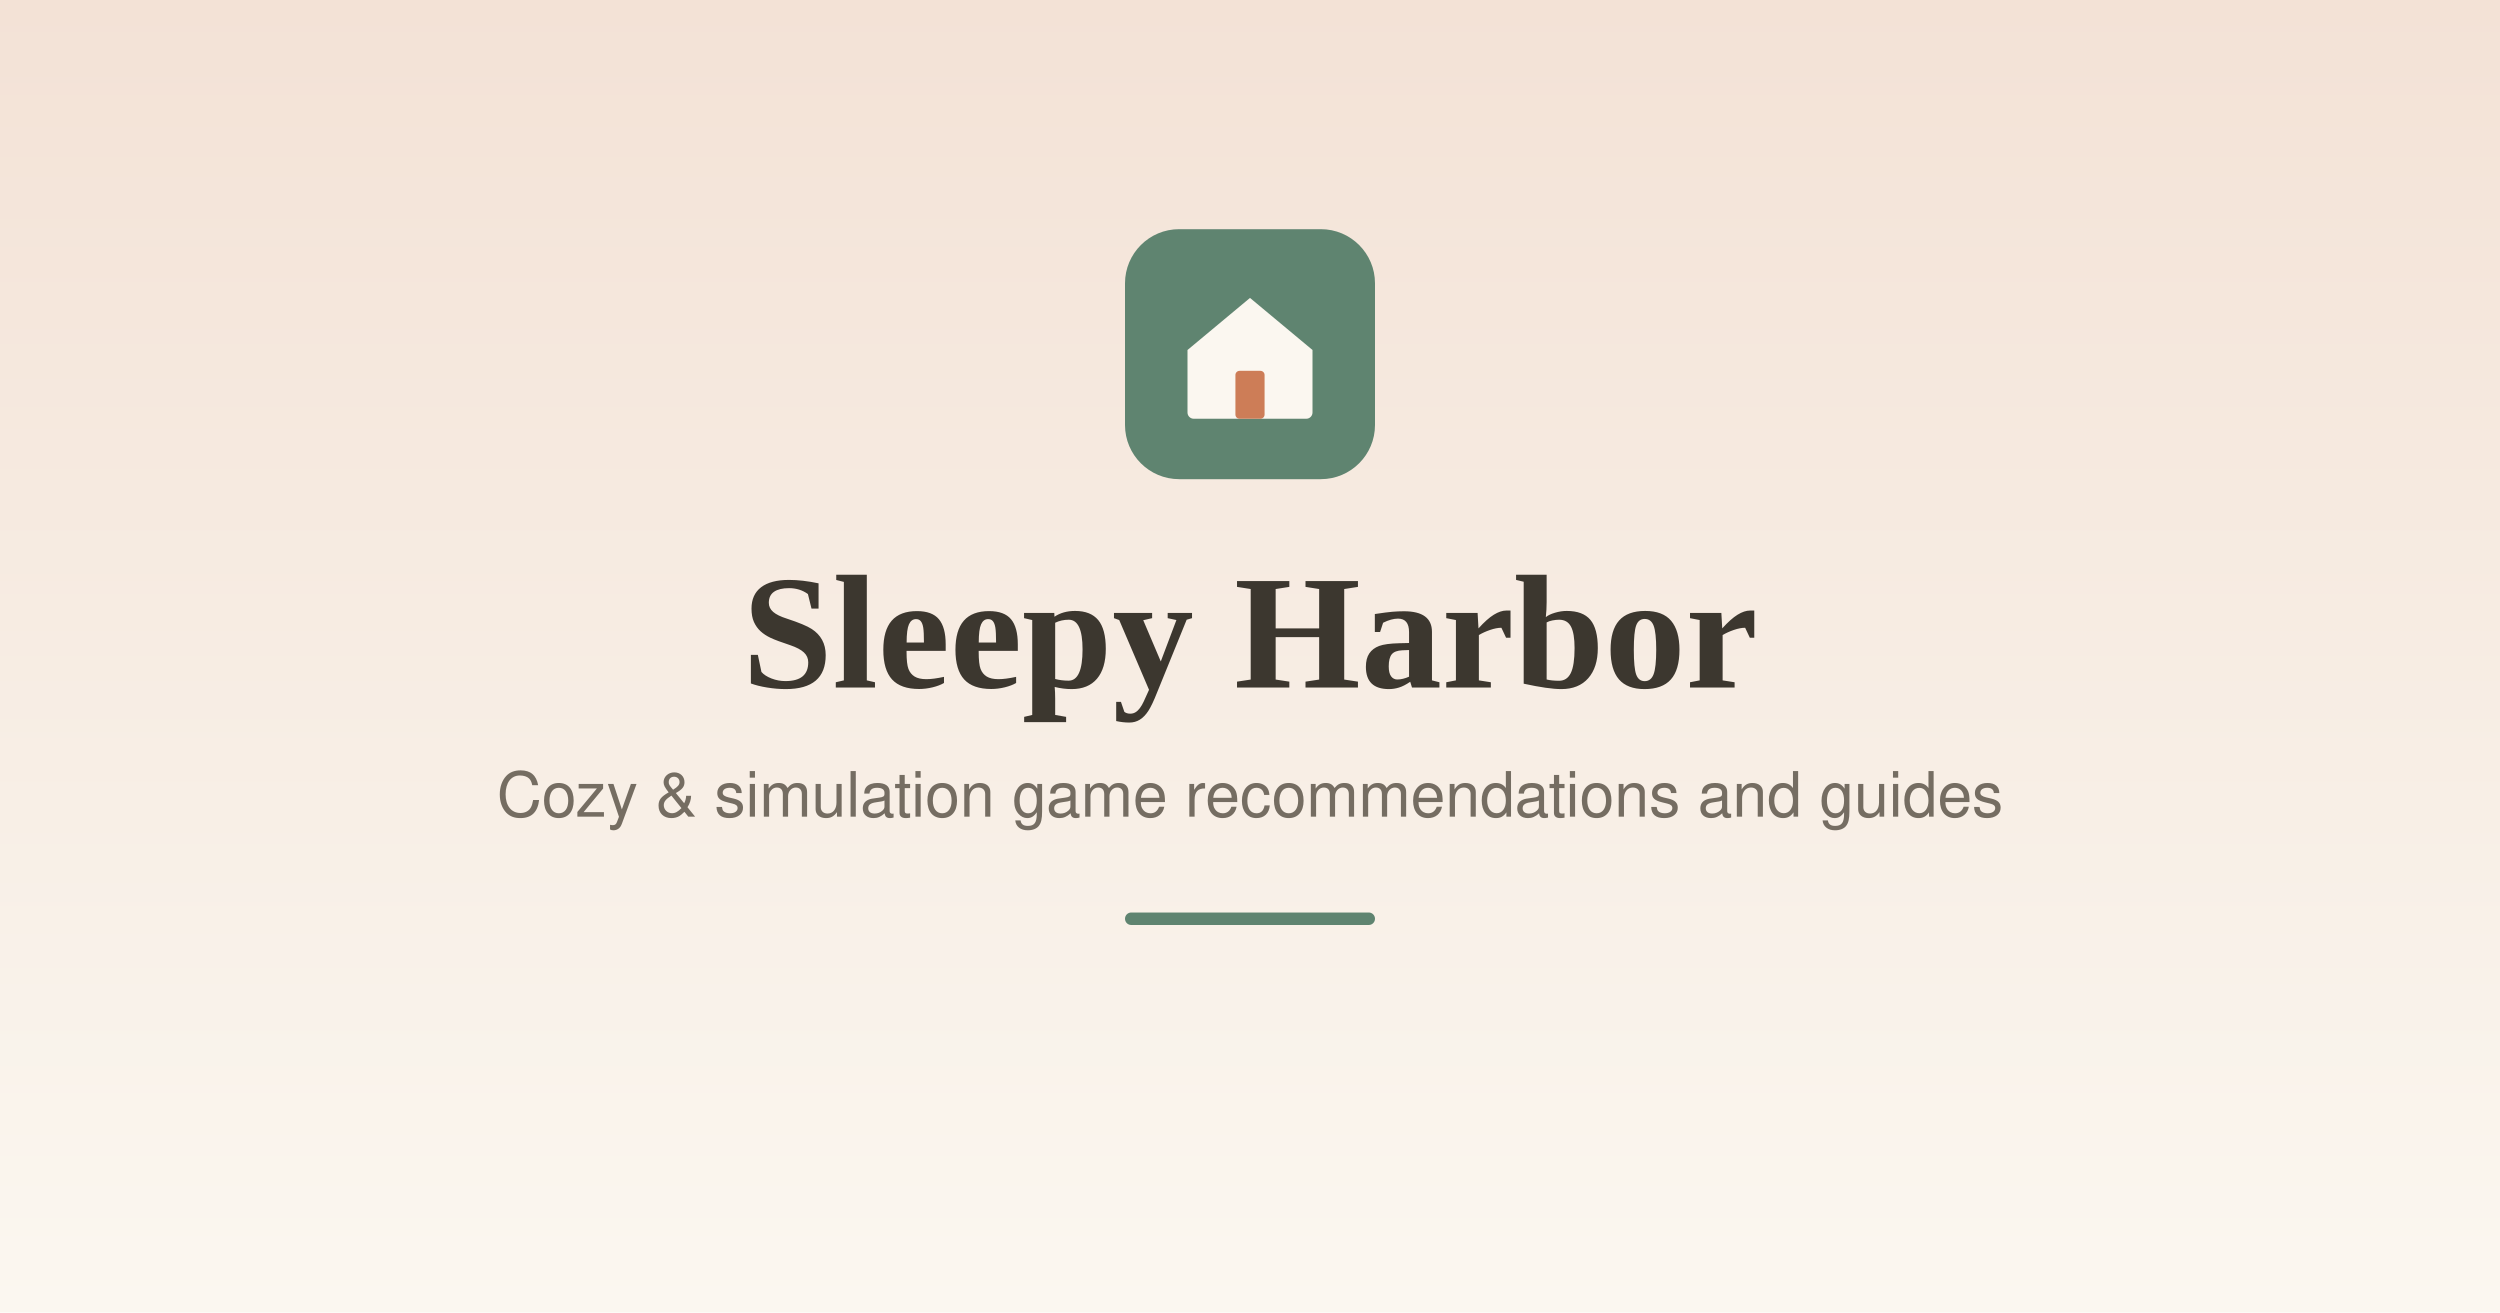
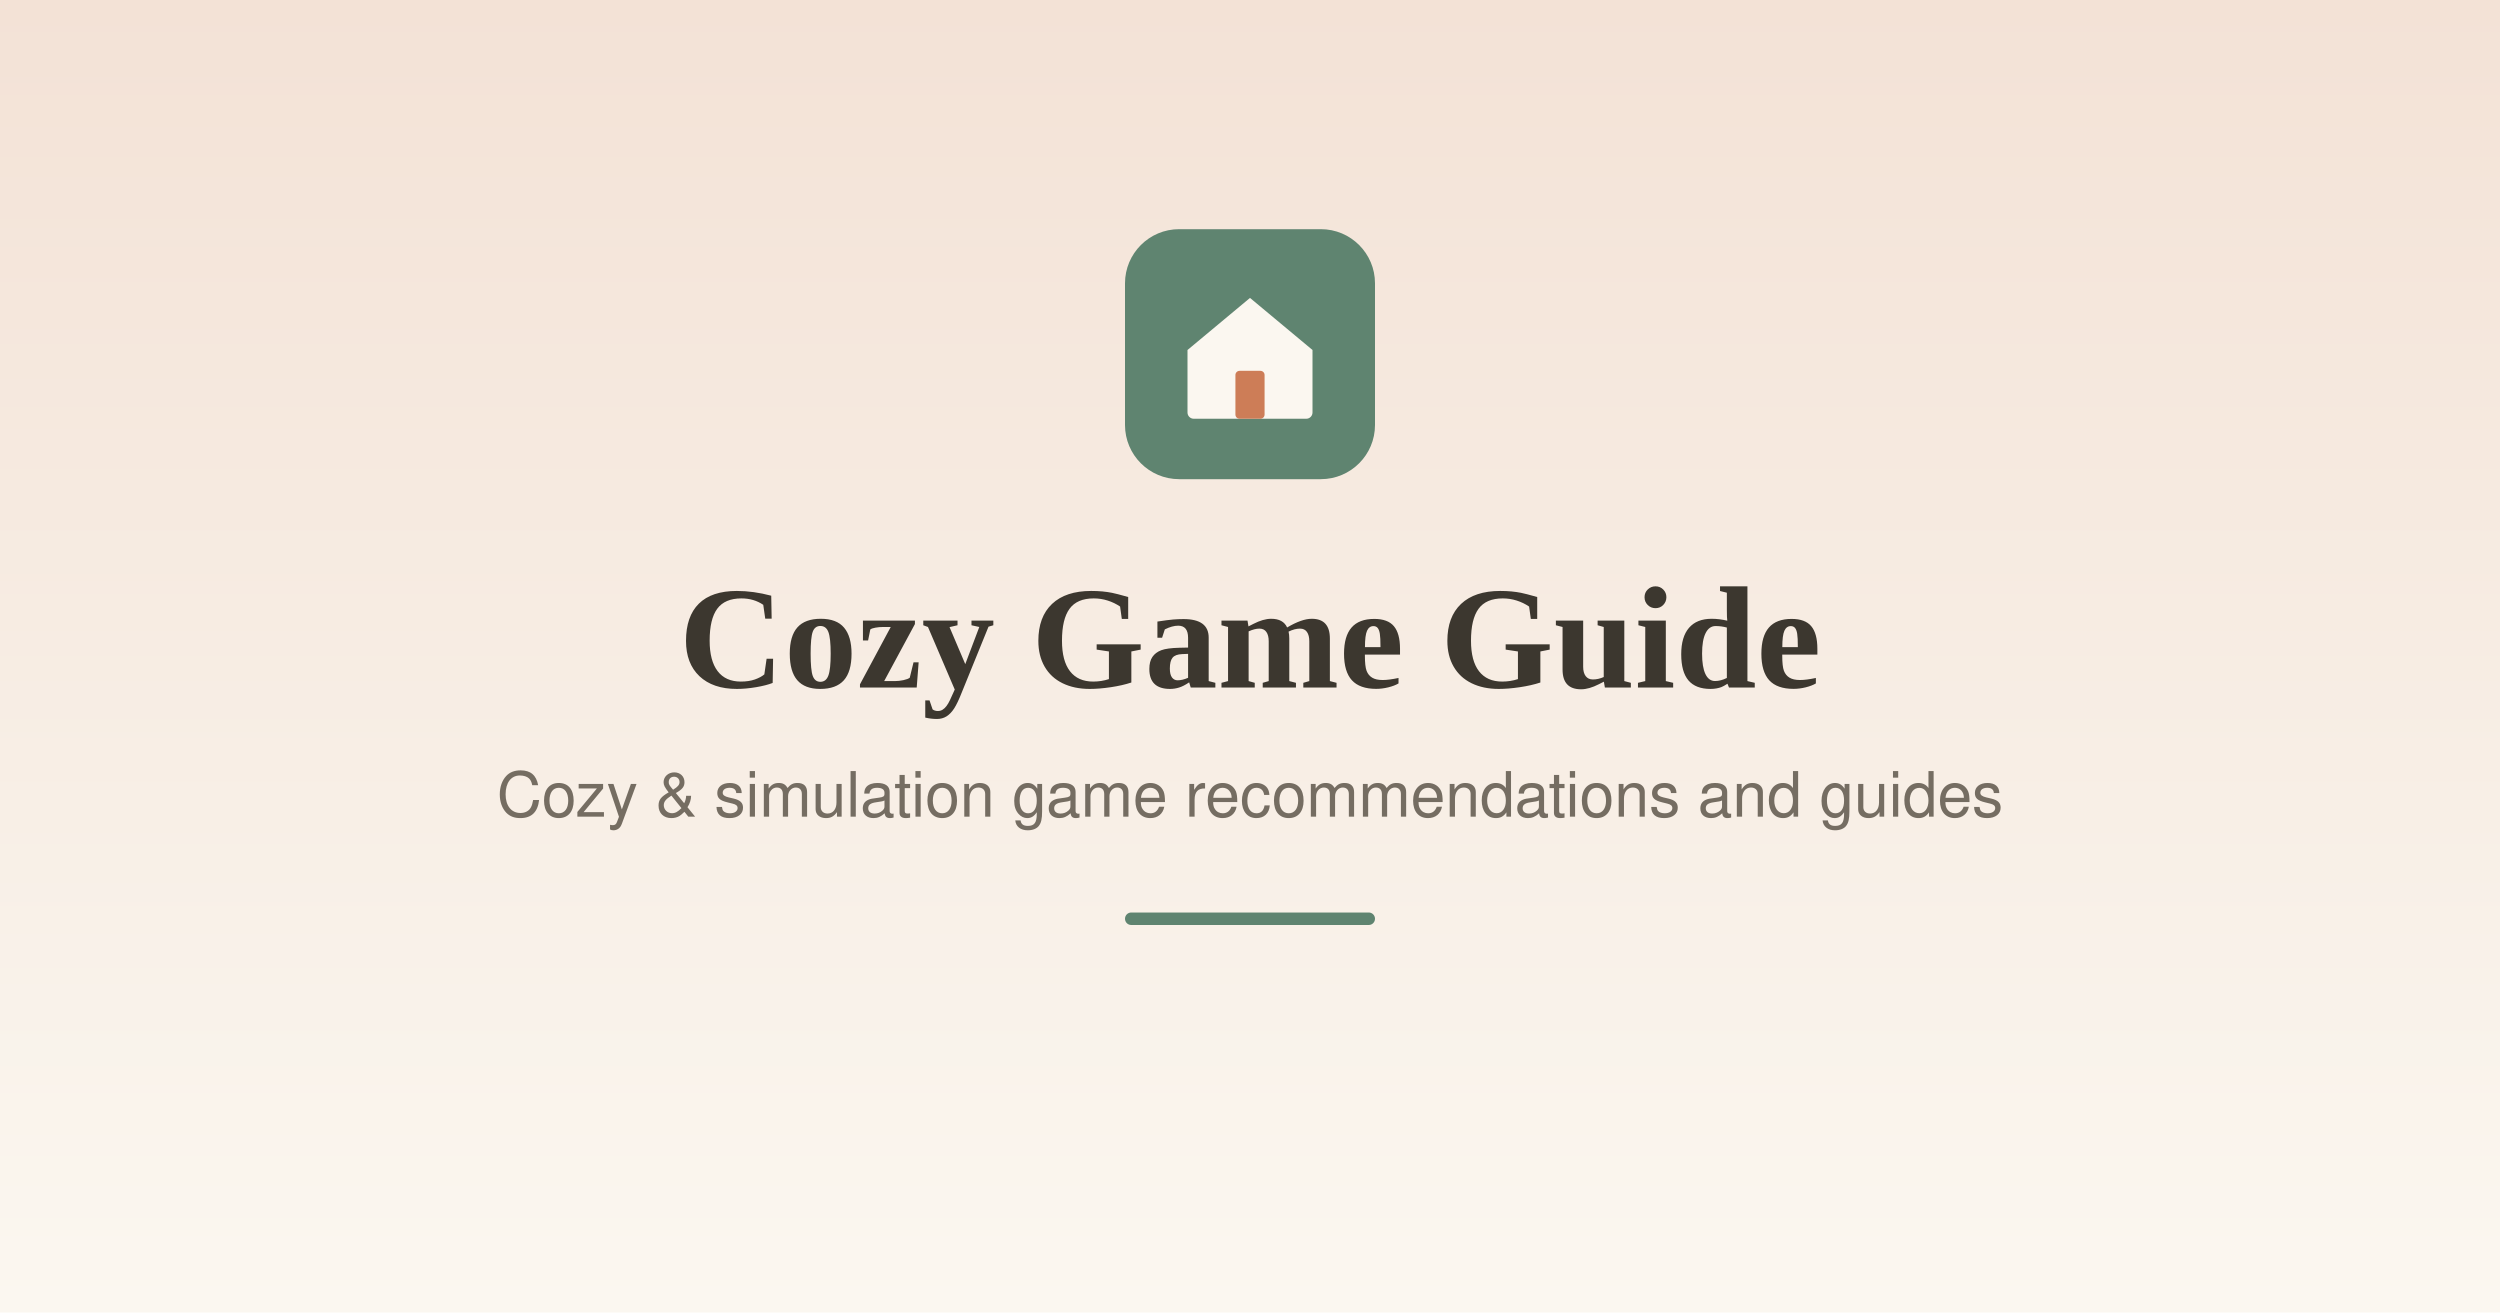
<svg xmlns="http://www.w3.org/2000/svg" width="1200" height="630" viewBox="0 0 1200 630">
  <defs>
    <linearGradient id="bg" x1="0" y1="0" x2="0" y2="1">
      <stop offset="0" stop-color="#f3e2d6" />
      <stop offset="1" stop-color="#fbf7f0" />
    </linearGradient>
  </defs>
  <rect width="1200" height="630" fill="url(#bg)" />
  <g transform="translate(540,110)">
    <rect width="120" height="120" rx="26" fill="#5f8470" />
    <path d="M30 58 L60 33 L90 58 V88 a3 3 0 0 1-3 3 H33 a3 3 0 0 1-3-3 Z" fill="#fbf7f0" />
    <rect x="53" y="68" width="14" height="23" rx="2" fill="#cd7d57" />
  </g>
-   <text x="600" y="330" text-anchor="middle" font-family="Georgia, 'Times New Roman', serif" font-size="78" font-weight="700" fill="#3c372f">Sleepy Harbor</text>
+   <text x="600" y="330" text-anchor="middle" font-family="Georgia, 'Times New Roman', serif" font-size="70" font-weight="700" fill="#3c372f">Cozy Game Guide</text>
  <text x="600" y="392" text-anchor="middle" font-family="Helvetica, Arial, sans-serif" font-size="30" fill="#756d62">Cozy &amp; simulation game recommendations and guides</text>
  <rect x="540" y="438" width="120" height="6" rx="3" fill="#5f8470" />
</svg>
